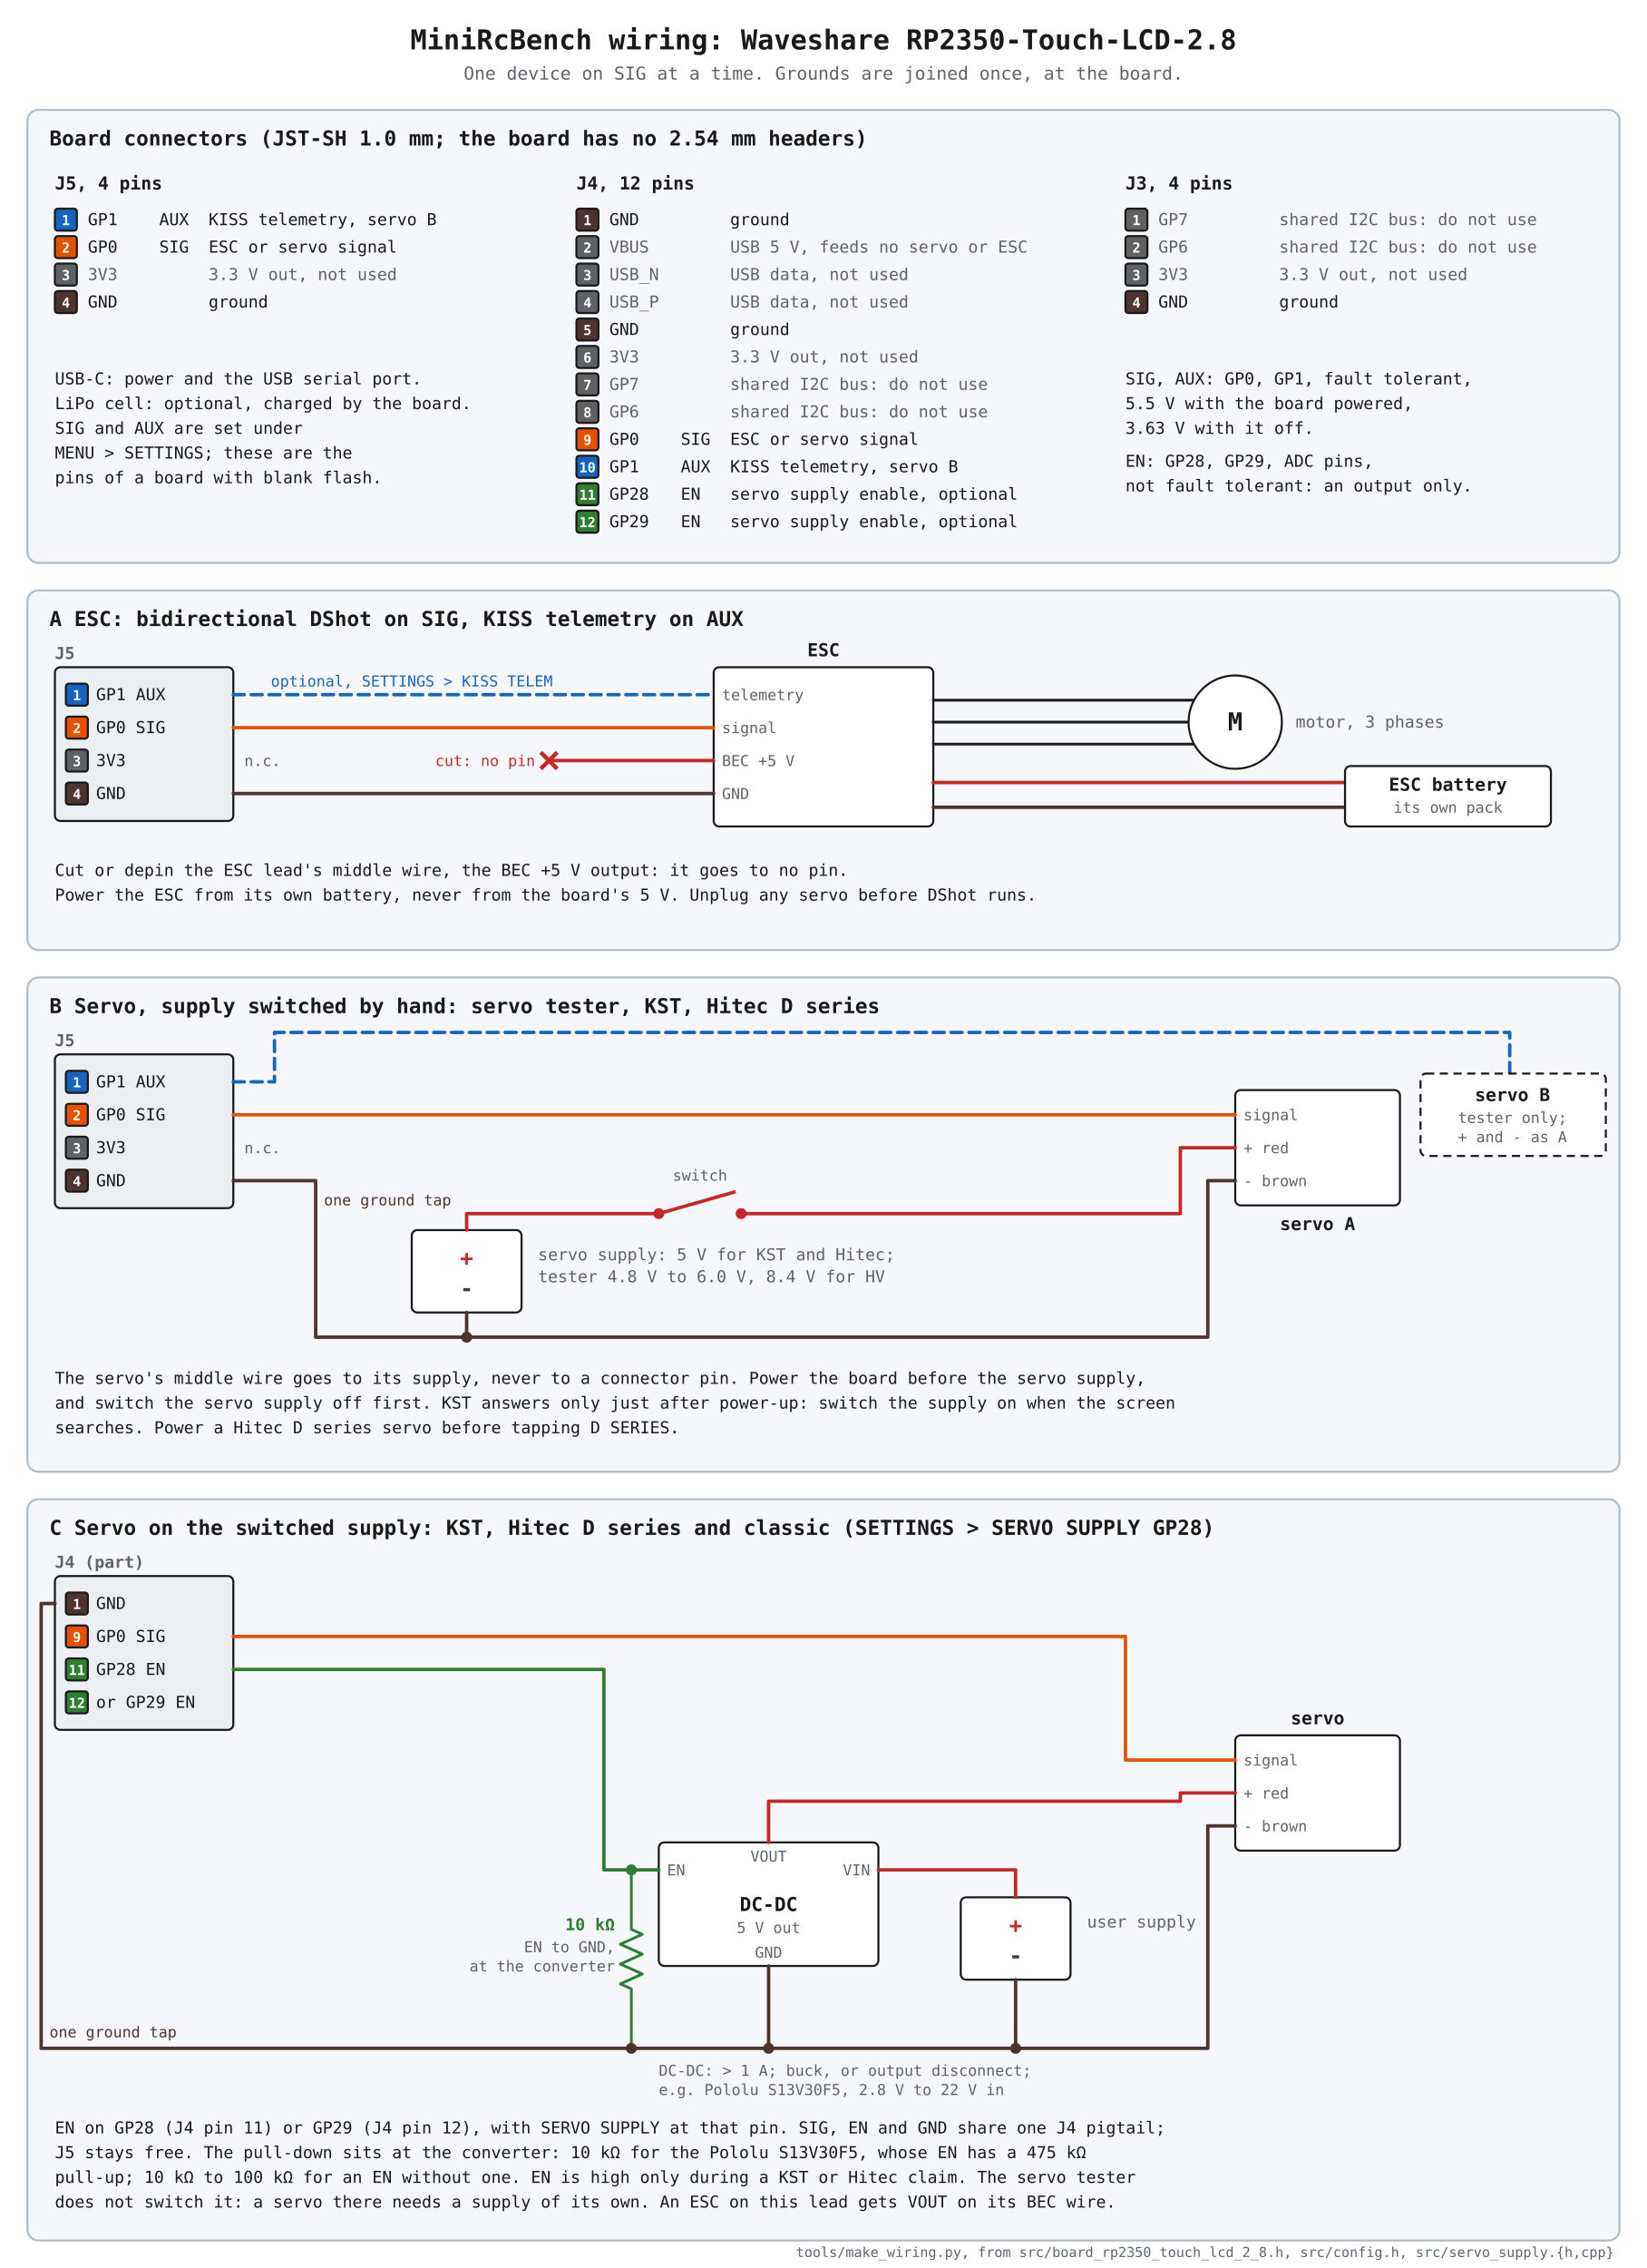
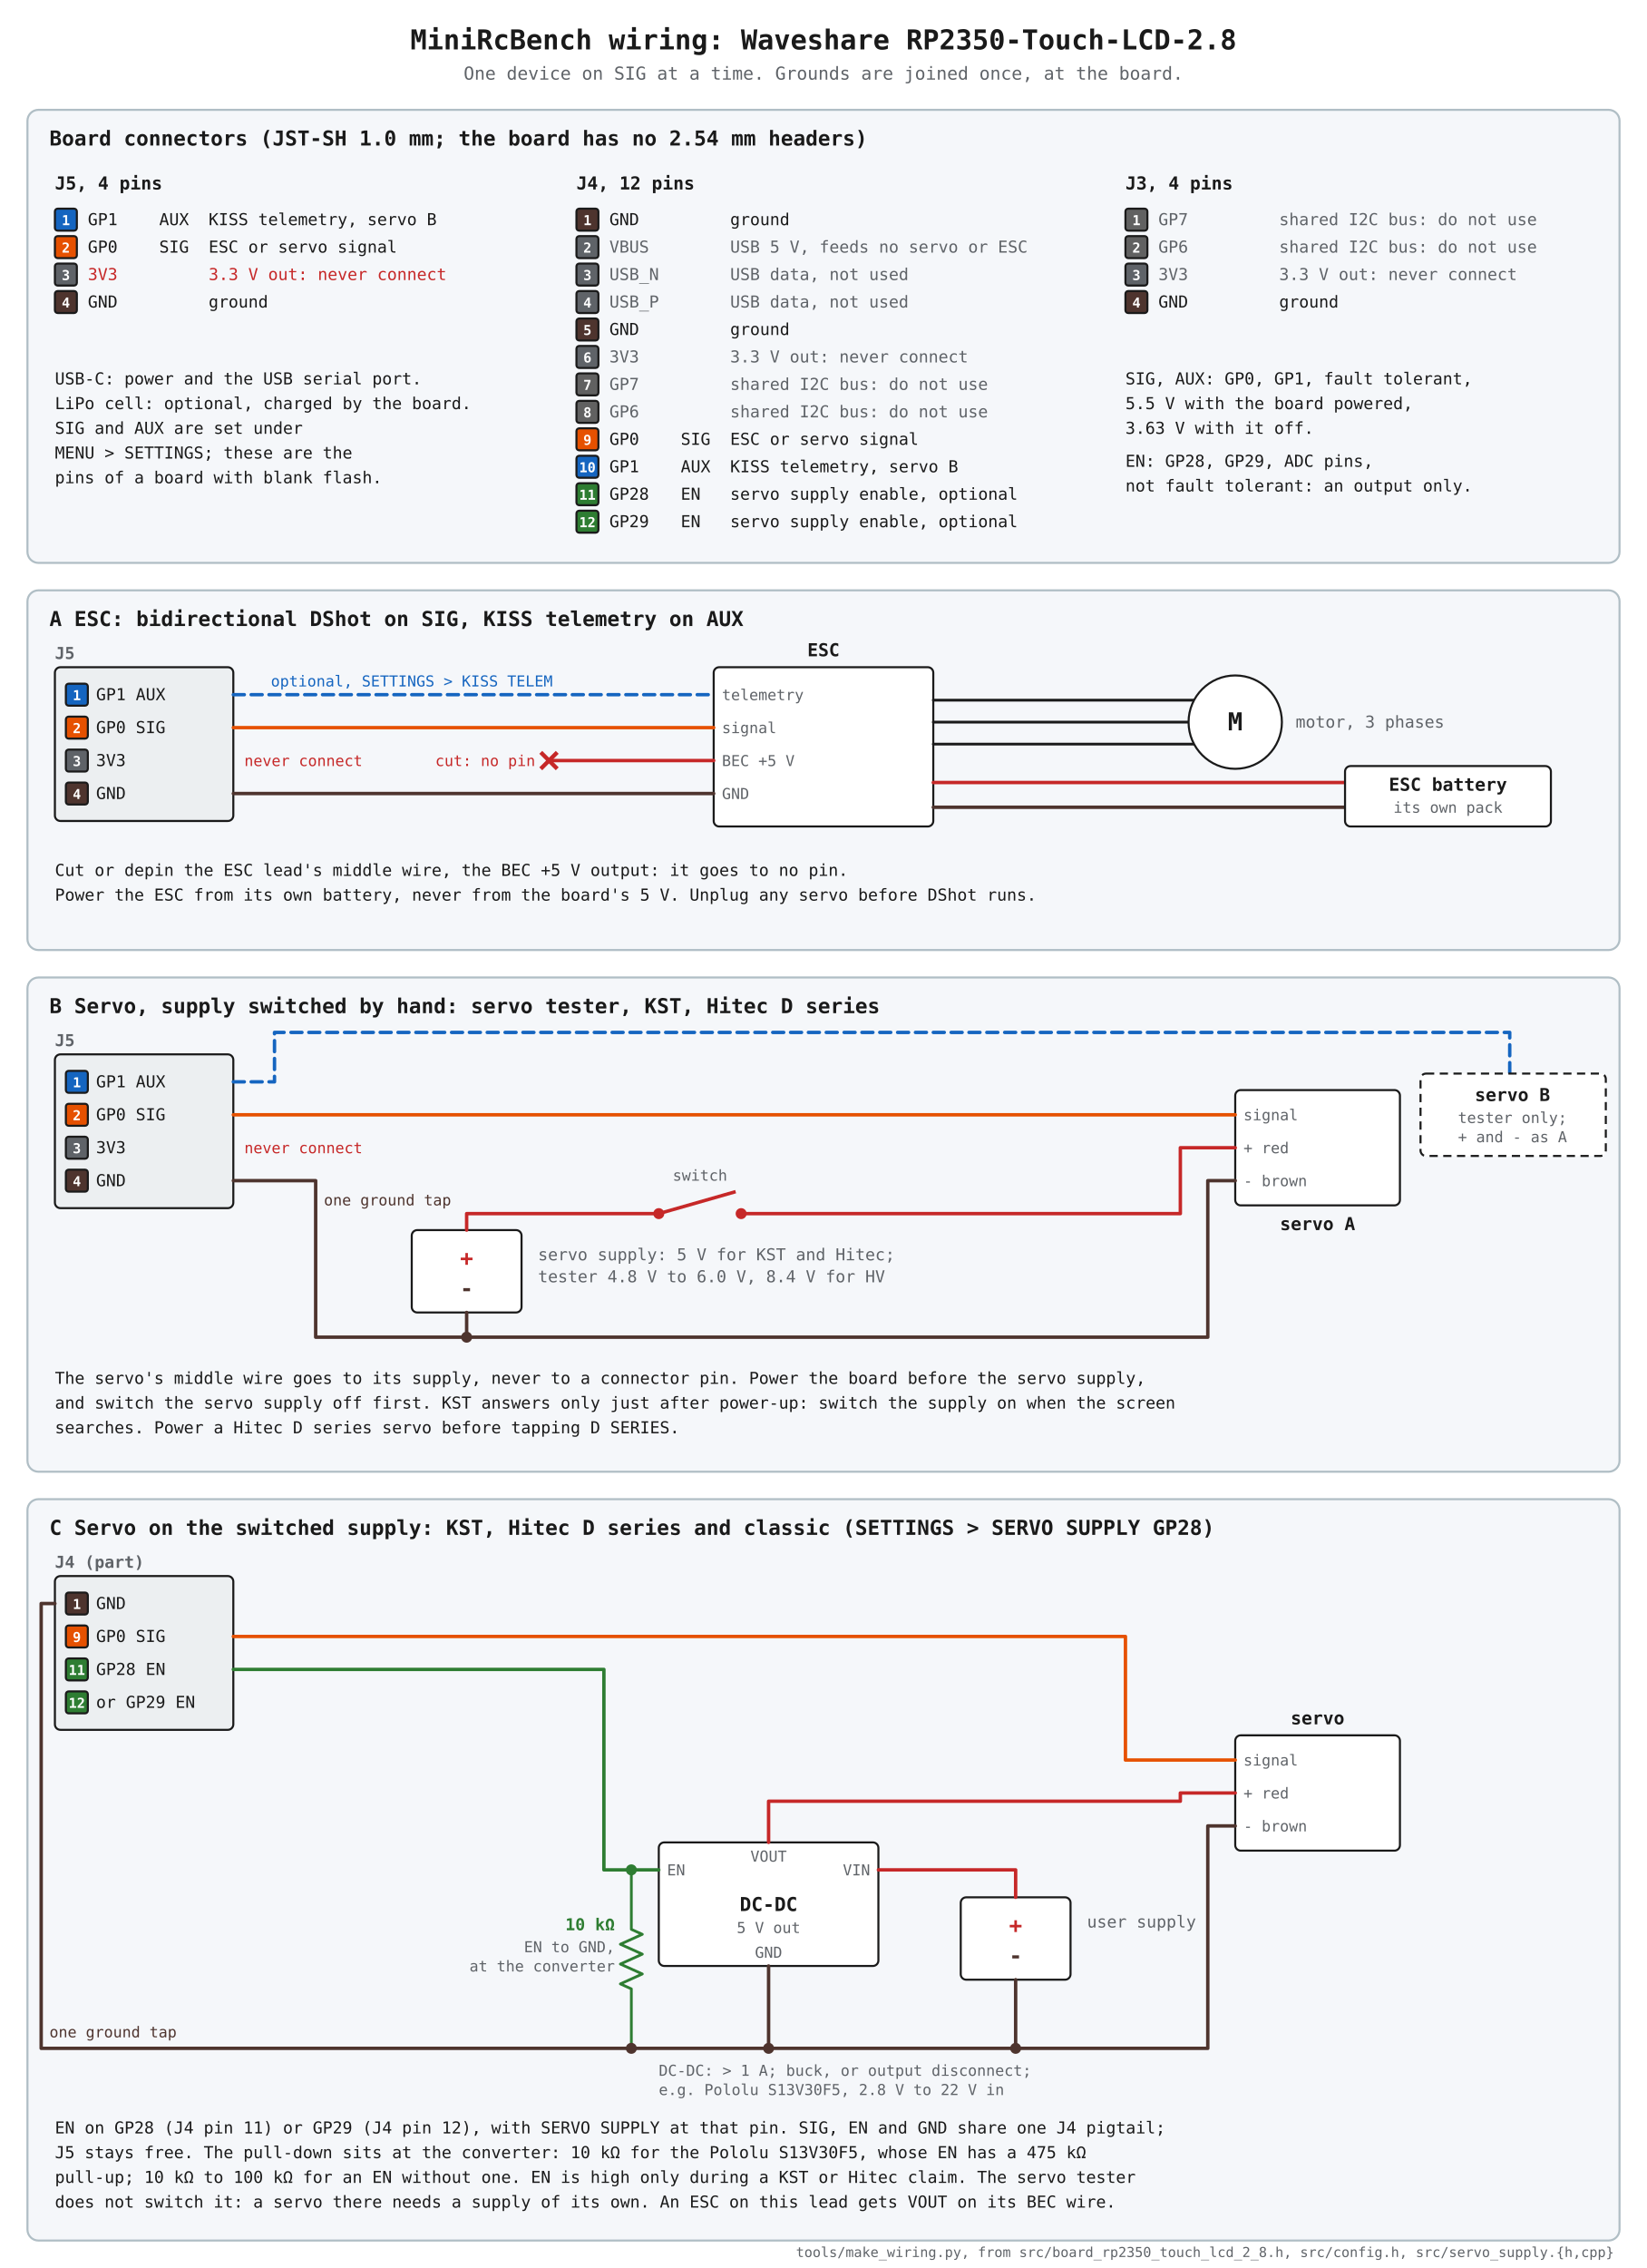
<svg xmlns="http://www.w3.org/2000/svg" width="1200" height="1652" viewBox="0 0 1200 1652" font-family="DejaVu Sans Mono, Menlo, Consolas, monospace">
  <rect width="100%" height="100%" fill="#ffffff" />
  <text x="600" y="36" font-size="20" fill="#1a1a1a" text-anchor="middle" font-weight="bold">MiniRcBench wiring: Waveshare RP2350-Touch-LCD-2.8</text>
  <text x="600" y="58" font-size="13" fill="#5f6368" text-anchor="middle">One device on SIG at a time. Grounds are joined once, at the board.</text>
  <rect x="20" y="80" width="1160" height="330" rx="8" fill="#f5f7fa" stroke="#b0bec5" stroke-width="1.5" />
  <text x="36" y="106" font-size="15" fill="#1a1a1a" text-anchor="start" font-weight="bold">Board connectors (JST-SH 1.0 mm; the board has no 2.54 mm headers)</text>
  <text x="40" y="138" font-size="13" fill="#1a1a1a" text-anchor="start" font-weight="bold">J5, 4 pins</text>
  <rect x="40" y="152" width="16" height="16" rx="2" fill="#1565c0" stroke="#1a1a1a" stroke-width="1.5" />
  <text x="48" y="164" font-size="10" fill="#ffffff" text-anchor="middle" font-weight="bold">1</text>
  <text x="64" y="164" font-size="12" fill="#1a1a1a" text-anchor="start">GP1</text>
  <text x="116" y="164" font-size="12" fill="#1a1a1a" text-anchor="start">AUX</text>
  <text x="152" y="164" font-size="12" fill="#1a1a1a" text-anchor="start">KISS telemetry, servo B</text>
  <rect x="40" y="172" width="16" height="16" rx="2" fill="#e65100" stroke="#1a1a1a" stroke-width="1.5" />
  <text x="48" y="184" font-size="10" fill="#ffffff" text-anchor="middle" font-weight="bold">2</text>
  <text x="64" y="184" font-size="12" fill="#1a1a1a" text-anchor="start">GP0</text>
  <text x="116" y="184" font-size="12" fill="#1a1a1a" text-anchor="start">SIG</text>
  <text x="152" y="184" font-size="12" fill="#1a1a1a" text-anchor="start">ESC or servo signal</text>
  <rect x="40" y="192" width="16" height="16" rx="2" fill="#5f6368" stroke="#1a1a1a" stroke-width="1.5" />
  <text x="48" y="204" font-size="10" fill="#ffffff" text-anchor="middle" font-weight="bold">3</text>
-   <text x="64" y="204" font-size="12" fill="#5f6368" text-anchor="start">3V3</text>
-   <text x="116" y="204" font-size="12" fill="#5f6368" text-anchor="start" />
-   <text x="152" y="204" font-size="12" fill="#5f6368" text-anchor="start">3.3 V out, not used</text>
+   <text x="64" y="204" font-size="12" fill="#c62828" text-anchor="start">3V3</text>
+   <text x="116" y="204" font-size="12" fill="#c62828" text-anchor="start" />
+   <text x="152" y="204" font-size="12" fill="#c62828" text-anchor="start">3.3 V out: never connect</text>
  <rect x="40" y="212" width="16" height="16" rx="2" fill="#4e342e" stroke="#1a1a1a" stroke-width="1.5" />
  <text x="48" y="224" font-size="10" fill="#ffffff" text-anchor="middle" font-weight="bold">4</text>
  <text x="64" y="224" font-size="12" fill="#1a1a1a" text-anchor="start">GND</text>
  <text x="116" y="224" font-size="12" fill="#1a1a1a" text-anchor="start" />
  <text x="152" y="224" font-size="12" fill="#1a1a1a" text-anchor="start">ground</text>
  <text x="420" y="138" font-size="13" fill="#1a1a1a" text-anchor="start" font-weight="bold">J4, 12 pins</text>
  <rect x="420" y="152" width="16" height="16" rx="2" fill="#4e342e" stroke="#1a1a1a" stroke-width="1.5" />
  <text x="428" y="164" font-size="10" fill="#ffffff" text-anchor="middle" font-weight="bold">1</text>
  <text x="444" y="164" font-size="12" fill="#1a1a1a" text-anchor="start">GND</text>
  <text x="496" y="164" font-size="12" fill="#1a1a1a" text-anchor="start" />
  <text x="532" y="164" font-size="12" fill="#1a1a1a" text-anchor="start">ground</text>
  <rect x="420" y="172" width="16" height="16" rx="2" fill="#5f6368" stroke="#1a1a1a" stroke-width="1.5" />
  <text x="428" y="184" font-size="10" fill="#ffffff" text-anchor="middle" font-weight="bold">2</text>
  <text x="444" y="184" font-size="12" fill="#5f6368" text-anchor="start">VBUS</text>
  <text x="496" y="184" font-size="12" fill="#5f6368" text-anchor="start" />
  <text x="532" y="184" font-size="12" fill="#5f6368" text-anchor="start">USB 5 V, feeds no servo or ESC</text>
  <rect x="420" y="192" width="16" height="16" rx="2" fill="#5f6368" stroke="#1a1a1a" stroke-width="1.5" />
  <text x="428" y="204" font-size="10" fill="#ffffff" text-anchor="middle" font-weight="bold">3</text>
  <text x="444" y="204" font-size="12" fill="#5f6368" text-anchor="start">USB_N</text>
  <text x="496" y="204" font-size="12" fill="#5f6368" text-anchor="start" />
  <text x="532" y="204" font-size="12" fill="#5f6368" text-anchor="start">USB data, not used</text>
  <rect x="420" y="212" width="16" height="16" rx="2" fill="#5f6368" stroke="#1a1a1a" stroke-width="1.5" />
  <text x="428" y="224" font-size="10" fill="#ffffff" text-anchor="middle" font-weight="bold">4</text>
  <text x="444" y="224" font-size="12" fill="#5f6368" text-anchor="start">USB_P</text>
  <text x="496" y="224" font-size="12" fill="#5f6368" text-anchor="start" />
  <text x="532" y="224" font-size="12" fill="#5f6368" text-anchor="start">USB data, not used</text>
  <rect x="420" y="232" width="16" height="16" rx="2" fill="#4e342e" stroke="#1a1a1a" stroke-width="1.5" />
  <text x="428" y="244" font-size="10" fill="#ffffff" text-anchor="middle" font-weight="bold">5</text>
  <text x="444" y="244" font-size="12" fill="#1a1a1a" text-anchor="start">GND</text>
  <text x="496" y="244" font-size="12" fill="#1a1a1a" text-anchor="start" />
  <text x="532" y="244" font-size="12" fill="#1a1a1a" text-anchor="start">ground</text>
  <rect x="420" y="252" width="16" height="16" rx="2" fill="#5f6368" stroke="#1a1a1a" stroke-width="1.5" />
  <text x="428" y="264" font-size="10" fill="#ffffff" text-anchor="middle" font-weight="bold">6</text>
  <text x="444" y="264" font-size="12" fill="#5f6368" text-anchor="start">3V3</text>
  <text x="496" y="264" font-size="12" fill="#5f6368" text-anchor="start" />
-   <text x="532" y="264" font-size="12" fill="#5f6368" text-anchor="start">3.3 V out, not used</text>
+   <text x="532" y="264" font-size="12" fill="#5f6368" text-anchor="start">3.3 V out: never connect</text>
  <rect x="420" y="272" width="16" height="16" rx="2" fill="#616161" stroke="#1a1a1a" stroke-width="1.5" />
  <text x="428" y="284" font-size="10" fill="#ffffff" text-anchor="middle" font-weight="bold">7</text>
  <text x="444" y="284" font-size="12" fill="#5f6368" text-anchor="start">GP7</text>
  <text x="496" y="284" font-size="12" fill="#5f6368" text-anchor="start" />
  <text x="532" y="284" font-size="12" fill="#5f6368" text-anchor="start">shared I2C bus: do not use</text>
  <rect x="420" y="292" width="16" height="16" rx="2" fill="#616161" stroke="#1a1a1a" stroke-width="1.5" />
  <text x="428" y="304" font-size="10" fill="#ffffff" text-anchor="middle" font-weight="bold">8</text>
  <text x="444" y="304" font-size="12" fill="#5f6368" text-anchor="start">GP6</text>
  <text x="496" y="304" font-size="12" fill="#5f6368" text-anchor="start" />
  <text x="532" y="304" font-size="12" fill="#5f6368" text-anchor="start">shared I2C bus: do not use</text>
  <rect x="420" y="312" width="16" height="16" rx="2" fill="#e65100" stroke="#1a1a1a" stroke-width="1.5" />
  <text x="428" y="324" font-size="10" fill="#ffffff" text-anchor="middle" font-weight="bold">9</text>
  <text x="444" y="324" font-size="12" fill="#1a1a1a" text-anchor="start">GP0</text>
  <text x="496" y="324" font-size="12" fill="#1a1a1a" text-anchor="start">SIG</text>
  <text x="532" y="324" font-size="12" fill="#1a1a1a" text-anchor="start">ESC or servo signal</text>
  <rect x="420" y="332" width="16" height="16" rx="2" fill="#1565c0" stroke="#1a1a1a" stroke-width="1.5" />
  <text x="428" y="344" font-size="10" fill="#ffffff" text-anchor="middle" font-weight="bold">10</text>
  <text x="444" y="344" font-size="12" fill="#1a1a1a" text-anchor="start">GP1</text>
  <text x="496" y="344" font-size="12" fill="#1a1a1a" text-anchor="start">AUX</text>
  <text x="532" y="344" font-size="12" fill="#1a1a1a" text-anchor="start">KISS telemetry, servo B</text>
  <rect x="420" y="352" width="16" height="16" rx="2" fill="#2e7d32" stroke="#1a1a1a" stroke-width="1.5" />
  <text x="428" y="364" font-size="10" fill="#ffffff" text-anchor="middle" font-weight="bold">11</text>
  <text x="444" y="364" font-size="12" fill="#1a1a1a" text-anchor="start">GP28</text>
  <text x="496" y="364" font-size="12" fill="#1a1a1a" text-anchor="start">EN</text>
  <text x="532" y="364" font-size="12" fill="#1a1a1a" text-anchor="start">servo supply enable, optional</text>
  <rect x="420" y="372" width="16" height="16" rx="2" fill="#2e7d32" stroke="#1a1a1a" stroke-width="1.5" />
  <text x="428" y="384" font-size="10" fill="#ffffff" text-anchor="middle" font-weight="bold">12</text>
  <text x="444" y="384" font-size="12" fill="#1a1a1a" text-anchor="start">GP29</text>
  <text x="496" y="384" font-size="12" fill="#1a1a1a" text-anchor="start">EN</text>
  <text x="532" y="384" font-size="12" fill="#1a1a1a" text-anchor="start">servo supply enable, optional</text>
  <text x="820" y="138" font-size="13" fill="#1a1a1a" text-anchor="start" font-weight="bold">J3, 4 pins</text>
  <rect x="820" y="152" width="16" height="16" rx="2" fill="#616161" stroke="#1a1a1a" stroke-width="1.5" />
  <text x="828" y="164" font-size="10" fill="#ffffff" text-anchor="middle" font-weight="bold">1</text>
  <text x="844" y="164" font-size="12" fill="#5f6368" text-anchor="start">GP7</text>
  <text x="896" y="164" font-size="12" fill="#5f6368" text-anchor="start" />
  <text x="932" y="164" font-size="12" fill="#5f6368" text-anchor="start">shared I2C bus: do not use</text>
  <rect x="820" y="172" width="16" height="16" rx="2" fill="#616161" stroke="#1a1a1a" stroke-width="1.5" />
  <text x="828" y="184" font-size="10" fill="#ffffff" text-anchor="middle" font-weight="bold">2</text>
  <text x="844" y="184" font-size="12" fill="#5f6368" text-anchor="start">GP6</text>
  <text x="896" y="184" font-size="12" fill="#5f6368" text-anchor="start" />
  <text x="932" y="184" font-size="12" fill="#5f6368" text-anchor="start">shared I2C bus: do not use</text>
  <rect x="820" y="192" width="16" height="16" rx="2" fill="#5f6368" stroke="#1a1a1a" stroke-width="1.5" />
  <text x="828" y="204" font-size="10" fill="#ffffff" text-anchor="middle" font-weight="bold">3</text>
  <text x="844" y="204" font-size="12" fill="#5f6368" text-anchor="start">3V3</text>
  <text x="896" y="204" font-size="12" fill="#5f6368" text-anchor="start" />
-   <text x="932" y="204" font-size="12" fill="#5f6368" text-anchor="start">3.3 V out, not used</text>
+   <text x="932" y="204" font-size="12" fill="#5f6368" text-anchor="start">3.3 V out: never connect</text>
  <rect x="820" y="212" width="16" height="16" rx="2" fill="#4e342e" stroke="#1a1a1a" stroke-width="1.5" />
  <text x="828" y="224" font-size="10" fill="#ffffff" text-anchor="middle" font-weight="bold">4</text>
  <text x="844" y="224" font-size="12" fill="#1a1a1a" text-anchor="start">GND</text>
  <text x="896" y="224" font-size="12" fill="#1a1a1a" text-anchor="start" />
  <text x="932" y="224" font-size="12" fill="#1a1a1a" text-anchor="start">ground</text>
  <text x="40" y="280" font-size="12" fill="#1a1a1a" text-anchor="start">USB-C: power and the USB serial port.</text>
  <text x="40" y="298" font-size="12" fill="#1a1a1a" text-anchor="start">LiPo cell: optional, charged by the board.</text>
  <text x="40" y="316" font-size="12" fill="#1a1a1a" text-anchor="start">SIG and AUX are set under</text>
  <text x="40" y="334" font-size="12" fill="#1a1a1a" text-anchor="start">MENU &gt; SETTINGS; these are the</text>
  <text x="40" y="352" font-size="12" fill="#1a1a1a" text-anchor="start">pins of a board with blank flash.</text>
  <text x="820" y="280" font-size="12" fill="#1a1a1a" text-anchor="start">SIG, AUX: GP0, GP1, fault tolerant,</text>
  <text x="820" y="298" font-size="12" fill="#1a1a1a" text-anchor="start">5.5 V with the board powered,</text>
  <text x="820" y="316" font-size="12" fill="#1a1a1a" text-anchor="start">3.63 V with it off.</text>
  <text x="820" y="340" font-size="12" fill="#1a1a1a" text-anchor="start">EN: GP28, GP29, ADC pins,</text>
  <text x="820" y="358" font-size="12" fill="#1a1a1a" text-anchor="start">not fault tolerant: an output only.</text>
  <rect x="20" y="430" width="1160" height="262" rx="8" fill="#f5f7fa" stroke="#b0bec5" stroke-width="1.5" />
  <text x="36" y="456" font-size="15" fill="#1a1a1a" text-anchor="start" font-weight="bold">A  ESC: bidirectional DShot on SIG, KISS telemetry on AUX</text>
  <rect x="40" y="486" width="130" height="112" rx="4" fill="#eceff1" stroke="#1a1a1a" stroke-width="1.5" />
  <text x="40" y="480" font-size="12" fill="#5f6368" text-anchor="start" font-weight="bold">J5</text>
  <rect x="48" y="498" width="16" height="16" rx="2" fill="#1565c0" stroke="#1a1a1a" stroke-width="1.5" />
  <text x="56" y="510" font-size="10" fill="#ffffff" text-anchor="middle" font-weight="bold">1</text>
  <text x="70" y="510" font-size="12" fill="#1a1a1a" text-anchor="start">GP1 AUX</text>
  <rect x="48" y="522" width="16" height="16" rx="2" fill="#e65100" stroke="#1a1a1a" stroke-width="1.5" />
  <text x="56" y="534" font-size="10" fill="#ffffff" text-anchor="middle" font-weight="bold">2</text>
  <text x="70" y="534" font-size="12" fill="#1a1a1a" text-anchor="start">GP0 SIG</text>
  <rect x="48" y="546" width="16" height="16" rx="2" fill="#5f6368" stroke="#1a1a1a" stroke-width="1.5" />
  <text x="56" y="558" font-size="10" fill="#ffffff" text-anchor="middle" font-weight="bold">3</text>
  <text x="70" y="558" font-size="12" fill="#1a1a1a" text-anchor="start">3V3</text>
  <rect x="48" y="570" width="16" height="16" rx="2" fill="#4e342e" stroke="#1a1a1a" stroke-width="1.5" />
  <text x="56" y="582" font-size="10" fill="#ffffff" text-anchor="middle" font-weight="bold">4</text>
  <text x="70" y="582" font-size="12" fill="#1a1a1a" text-anchor="start">GND</text>
  <rect x="520" y="486" width="160" height="116" rx="4" fill="#ffffff" stroke="#1a1a1a" stroke-width="1.5" />
  <text x="600" y="478" font-size="13" fill="#1a1a1a" text-anchor="middle" font-weight="bold">ESC</text>
  <text x="526" y="510" font-size="11" fill="#5f6368" text-anchor="start">telemetry</text>
  <text x="526" y="534" font-size="11" fill="#5f6368" text-anchor="start">signal</text>
  <text x="526" y="558" font-size="11" fill="#5f6368" text-anchor="start">BEC +5 V</text>
  <text x="526" y="582" font-size="11" fill="#5f6368" text-anchor="start">GND</text>
  <polyline points="170,506 520,506" fill="none" stroke="#1565c0" stroke-width="2.5" stroke-linejoin="round" stroke-linecap="round" stroke-dasharray="8 5" />
  <text x="300" y="500" font-size="11" fill="#1565c0" text-anchor="middle">optional, SETTINGS &gt; KISS TELEM</text>
  <polyline points="170,530 520,530" fill="none" stroke="#e65100" stroke-width="2.5" stroke-linejoin="round" stroke-linecap="round" />
  <polyline points="400,554 520,554" fill="none" stroke="#c62828" stroke-width="2.5" stroke-linejoin="round" stroke-linecap="round" />
  <path d="M394 548l12 12m0 -12l-12 12" stroke="#c62828" stroke-width="3" />
  <text x="390" y="558" font-size="11" fill="#c62828" text-anchor="end">cut: no pin</text>
-   <text x="178" y="558" font-size="11" fill="#5f6368" text-anchor="start">n.c.</text>
+   <text x="178" y="558" font-size="11" fill="#c62828" text-anchor="start">never connect</text>
  <polyline points="170,578 520,578" fill="none" stroke="#4e342e" stroke-width="2.5" stroke-linejoin="round" stroke-linecap="round" />
  <polyline points="680,510 870,510" fill="none" stroke="#1a1a1a" stroke-width="2" stroke-linejoin="round" stroke-linecap="round" />
  <polyline points="680,526 866,526" fill="none" stroke="#1a1a1a" stroke-width="2" stroke-linejoin="round" stroke-linecap="round" />
  <polyline points="680,542 870,542" fill="none" stroke="#1a1a1a" stroke-width="2" stroke-linejoin="round" stroke-linecap="round" />
  <circle cx="900" cy="526" r="34" fill="#ffffff" stroke="#1a1a1a" stroke-width="1.5" />
  <text x="900" y="532" font-size="18" fill="#1a1a1a" text-anchor="middle" font-weight="bold">M</text>
  <text x="944" y="530" font-size="12" fill="#5f6368" text-anchor="start">motor, 3 phases</text>
  <polyline points="680,570 980,570" fill="none" stroke="#c62828" stroke-width="2.5" stroke-linejoin="round" stroke-linecap="round" />
  <polyline points="680,588 980,588" fill="none" stroke="#4e342e" stroke-width="2.5" stroke-linejoin="round" stroke-linecap="round" />
  <rect x="980" y="558" width="150" height="44" rx="4" fill="#ffffff" stroke="#1a1a1a" stroke-width="1.5" />
  <text x="1055" y="576" font-size="13" fill="#1a1a1a" text-anchor="middle" font-weight="bold">ESC battery</text>
  <text x="1055" y="592" font-size="11" fill="#5f6368" text-anchor="middle">its own pack</text>
  <text x="40" y="638" font-size="12" fill="#1a1a1a" text-anchor="start">Cut or depin the ESC lead's middle wire, the BEC +5 V output: it goes to no pin.</text>
  <text x="40" y="656" font-size="12" fill="#1a1a1a" text-anchor="start">Power the ESC from its own battery, never from the board's 5 V. Unplug any servo before DShot runs.</text>
  <rect x="20" y="712" width="1160" height="360" rx="8" fill="#f5f7fa" stroke="#b0bec5" stroke-width="1.5" />
  <text x="36" y="738" font-size="15" fill="#1a1a1a" text-anchor="start" font-weight="bold">B  Servo, supply switched by hand: servo tester, KST, Hitec D series</text>
  <rect x="40" y="768" width="130" height="112" rx="4" fill="#eceff1" stroke="#1a1a1a" stroke-width="1.5" />
  <text x="40" y="762" font-size="12" fill="#5f6368" text-anchor="start" font-weight="bold">J5</text>
  <rect x="48" y="780" width="16" height="16" rx="2" fill="#1565c0" stroke="#1a1a1a" stroke-width="1.5" />
  <text x="56" y="792" font-size="10" fill="#ffffff" text-anchor="middle" font-weight="bold">1</text>
  <text x="70" y="792" font-size="12" fill="#1a1a1a" text-anchor="start">GP1 AUX</text>
  <rect x="48" y="804" width="16" height="16" rx="2" fill="#e65100" stroke="#1a1a1a" stroke-width="1.5" />
  <text x="56" y="816" font-size="10" fill="#ffffff" text-anchor="middle" font-weight="bold">2</text>
  <text x="70" y="816" font-size="12" fill="#1a1a1a" text-anchor="start">GP0 SIG</text>
  <rect x="48" y="828" width="16" height="16" rx="2" fill="#5f6368" stroke="#1a1a1a" stroke-width="1.5" />
  <text x="56" y="840" font-size="10" fill="#ffffff" text-anchor="middle" font-weight="bold">3</text>
  <text x="70" y="840" font-size="12" fill="#1a1a1a" text-anchor="start">3V3</text>
  <rect x="48" y="852" width="16" height="16" rx="2" fill="#4e342e" stroke="#1a1a1a" stroke-width="1.5" />
  <text x="56" y="864" font-size="10" fill="#ffffff" text-anchor="middle" font-weight="bold">4</text>
  <text x="70" y="864" font-size="12" fill="#1a1a1a" text-anchor="start">GND</text>
  <rect x="900" y="794" width="120" height="84" rx="4" fill="#ffffff" stroke="#1a1a1a" stroke-width="1.5" />
  <text x="960" y="896" font-size="13" fill="#1a1a1a" text-anchor="middle" font-weight="bold">servo A</text>
  <text x="906" y="816" font-size="11" fill="#5f6368" text-anchor="start">signal</text>
  <text x="906" y="840" font-size="11" fill="#5f6368" text-anchor="start">+ red</text>
  <text x="906" y="864" font-size="11" fill="#5f6368" text-anchor="start">- brown</text>
  <polyline points="170,812 900,812" fill="none" stroke="#e65100" stroke-width="2.5" stroke-linejoin="round" stroke-linecap="round" />
  <rect x="300" y="896" width="80" height="60" rx="4" fill="#ffffff" stroke="#1a1a1a" stroke-width="1.5" />
  <text x="340" y="922" font-size="16" fill="#c62828" text-anchor="middle" font-weight="bold">+</text>
  <text x="340" y="944" font-size="16" fill="#4e342e" text-anchor="middle" font-weight="bold">-</text>
  <text x="392" y="918" font-size="12" fill="#5f6368" text-anchor="start">servo supply: 5 V for KST and Hitec;</text>
  <text x="392" y="934" font-size="12" fill="#5f6368" text-anchor="start">tester 4.8 V to 6.0 V, 8.4 V for HV</text>
  <polyline points="340,896 340,884 480,884" fill="none" stroke="#c62828" stroke-width="2.5" stroke-linejoin="round" stroke-linecap="round" />
  <circle cx="480" cy="884" r="4" fill="#c62828" />
  <circle cx="540" cy="884" r="4" fill="#c62828" />
  <line x1="480" y1="884" x2="536" y2="868" stroke="#c62828" stroke-width="2.5" />
  <text x="510" y="860" font-size="11" fill="#5f6368" text-anchor="middle">switch</text>
  <polyline points="540,884 860,884 860,836 900,836" fill="none" stroke="#c62828" stroke-width="2.5" stroke-linejoin="round" stroke-linecap="round" />
  <polyline points="170,860 230,860 230,974 880,974 880,860 900,860" fill="none" stroke="#4e342e" stroke-width="2.5" stroke-linejoin="round" stroke-linecap="round" />
  <polyline points="340,956 340,974" fill="none" stroke="#4e342e" stroke-width="2.5" stroke-linejoin="round" stroke-linecap="round" />
  <circle cx="340" cy="974" r="4" fill="#4e342e" />
  <text x="236" y="878" font-size="11" fill="#4e342e" text-anchor="start">one ground tap</text>
-   <text x="178" y="840" font-size="11" fill="#5f6368" text-anchor="start">n.c.</text>
+   <text x="178" y="840" font-size="11" fill="#c62828" text-anchor="start">never connect</text>
  <polyline points="170,788 200,788 200,752 1100,752 1100,782" fill="none" stroke="#1565c0" stroke-width="2.5" stroke-linejoin="round" stroke-linecap="round" stroke-dasharray="8 5" />
  <rect x="1035" y="782" width="135" height="60" rx="4" fill="#ffffff" stroke="#1a1a1a" stroke-width="1.5" stroke-dasharray="6 4" />
  <text x="1102" y="802" font-size="13" fill="#1a1a1a" text-anchor="middle" font-weight="bold">servo B</text>
  <text x="1102" y="818" font-size="11" fill="#5f6368" text-anchor="middle">tester only;</text>
  <text x="1102" y="832" font-size="11" fill="#5f6368" text-anchor="middle">+ and - as A</text>
  <text x="40" y="1008" font-size="12" fill="#1a1a1a" text-anchor="start">The servo's middle wire goes to its supply, never to a connector pin. Power the board before the servo supply,</text>
  <text x="40" y="1026" font-size="12" fill="#1a1a1a" text-anchor="start">and switch the servo supply off first. KST answers only just after power-up: switch the supply on when the screen</text>
  <text x="40" y="1044" font-size="12" fill="#1a1a1a" text-anchor="start">searches. Power a Hitec D series servo before tapping D SERIES.</text>
  <rect x="20" y="1092" width="1160" height="540" rx="8" fill="#f5f7fa" stroke="#b0bec5" stroke-width="1.5" />
  <text x="36" y="1118" font-size="15" fill="#1a1a1a" text-anchor="start" font-weight="bold">C  Servo on the switched supply: KST, Hitec D series and classic (SETTINGS &gt; SERVO SUPPLY GP28)</text>
  <rect x="40" y="1148" width="130" height="112" rx="4" fill="#eceff1" stroke="#1a1a1a" stroke-width="1.5" />
  <text x="40" y="1142" font-size="12" fill="#5f6368" text-anchor="start" font-weight="bold">J4 (part)</text>
  <rect x="48" y="1160" width="16" height="16" rx="2" fill="#4e342e" stroke="#1a1a1a" stroke-width="1.5" />
  <text x="56" y="1172" font-size="10" fill="#ffffff" text-anchor="middle" font-weight="bold">1</text>
  <text x="70" y="1172" font-size="12" fill="#1a1a1a" text-anchor="start">GND</text>
  <rect x="48" y="1184" width="16" height="16" rx="2" fill="#e65100" stroke="#1a1a1a" stroke-width="1.5" />
  <text x="56" y="1196" font-size="10" fill="#ffffff" text-anchor="middle" font-weight="bold">9</text>
  <text x="70" y="1196" font-size="12" fill="#1a1a1a" text-anchor="start">GP0 SIG</text>
  <rect x="48" y="1208" width="16" height="16" rx="2" fill="#2e7d32" stroke="#1a1a1a" stroke-width="1.5" />
  <text x="56" y="1220" font-size="10" fill="#ffffff" text-anchor="middle" font-weight="bold">11</text>
  <text x="70" y="1220" font-size="12" fill="#1a1a1a" text-anchor="start">GP28 EN</text>
  <rect x="48" y="1232" width="16" height="16" rx="2" fill="#2e7d32" stroke="#1a1a1a" stroke-width="1.5" />
  <text x="56" y="1244" font-size="10" fill="#ffffff" text-anchor="middle" font-weight="bold">12</text>
  <text x="70" y="1244" font-size="12" fill="#1a1a1a" text-anchor="start">or GP29 EN</text>
  <rect x="900" y="1264" width="120" height="84" rx="4" fill="#ffffff" stroke="#1a1a1a" stroke-width="1.5" />
  <text x="960" y="1256" font-size="13" fill="#1a1a1a" text-anchor="middle" font-weight="bold">servo</text>
  <text x="906" y="1286" font-size="11" fill="#5f6368" text-anchor="start">signal</text>
  <text x="906" y="1310" font-size="11" fill="#5f6368" text-anchor="start">+ red</text>
  <text x="906" y="1334" font-size="11" fill="#5f6368" text-anchor="start">- brown</text>
  <polyline points="170,1192 820,1192 820,1282 900,1282" fill="none" stroke="#e65100" stroke-width="2.5" stroke-linejoin="round" stroke-linecap="round" />
  <rect x="480" y="1342" width="160" height="90" rx="4" fill="#ffffff" stroke="#1a1a1a" stroke-width="1.5" />
  <text x="560" y="1392" font-size="14" fill="#1a1a1a" text-anchor="middle" font-weight="bold">DC-DC</text>
  <text x="560" y="1408" font-size="11" fill="#5f6368" text-anchor="middle">5 V out</text>
  <text x="486" y="1366" font-size="11" fill="#5f6368" text-anchor="start">EN</text>
  <text x="634" y="1366" font-size="11" fill="#5f6368" text-anchor="end">VIN</text>
  <text x="560" y="1356" font-size="11" fill="#5f6368" text-anchor="middle">VOUT</text>
  <text x="560" y="1426" font-size="11" fill="#5f6368" text-anchor="middle">GND</text>
  <rect x="700" y="1382" width="80" height="60" rx="4" fill="#ffffff" stroke="#1a1a1a" stroke-width="1.5" />
  <text x="740" y="1408" font-size="16" fill="#c62828" text-anchor="middle" font-weight="bold">+</text>
  <text x="740" y="1430" font-size="16" fill="#4e342e" text-anchor="middle" font-weight="bold">-</text>
  <text x="792" y="1404" font-size="12" fill="#5f6368" text-anchor="start">user supply</text>
  <polyline points="740,1382 740,1362 640,1362" fill="none" stroke="#c62828" stroke-width="2.5" stroke-linejoin="round" stroke-linecap="round" />
  <polyline points="740,1442 740,1492" fill="none" stroke="#4e342e" stroke-width="2.5" stroke-linejoin="round" stroke-linecap="round" />
  <circle cx="740" cy="1492" r="4" fill="#4e342e" />
  <polyline points="560,1432 560,1492" fill="none" stroke="#4e342e" stroke-width="2.5" stroke-linejoin="round" stroke-linecap="round" />
  <circle cx="560" cy="1492" r="4" fill="#4e342e" />
  <polyline points="170,1216 440,1216 440,1362 480,1362" fill="none" stroke="#2e7d32" stroke-width="2.5" stroke-linejoin="round" stroke-linecap="round" />
  <circle cx="460" cy="1362" r="4" fill="#2e7d32" />
  <polyline points="460,1362 460,1405.33 468,1408.94 452,1416.17 468,1423.39 452,1430.61 468,1437.83 452,1445.06 460,1448.67 460,1492" fill="none" stroke="#2e7d32" stroke-width="2" stroke-linejoin="round" stroke-linecap="round" />
  <circle cx="460" cy="1492" r="4" fill="#4e342e" />
  <text x="448" y="1406" font-size="12" fill="#2e7d32" text-anchor="end" font-weight="bold">10 kΩ</text>
  <text x="448" y="1422" font-size="11" fill="#5f6368" text-anchor="end">EN to GND,</text>
  <text x="448" y="1436" font-size="11" fill="#5f6368" text-anchor="end">at the converter</text>
  <polyline points="560,1342 560,1312 860,1312 860,1306 900,1306" fill="none" stroke="#c62828" stroke-width="2.5" stroke-linejoin="round" stroke-linecap="round" />
  <polyline points="40,1168 30,1168 30,1492 880,1492 880,1330 900,1330" fill="none" stroke="#4e342e" stroke-width="2.5" stroke-linejoin="round" stroke-linecap="round" />
  <text x="36" y="1484" font-size="11" fill="#4e342e" text-anchor="start">one ground tap</text>
  <text x="480" y="1512" font-size="11" fill="#5f6368" text-anchor="start">DC-DC: &gt; 1 A; buck, or output disconnect;</text>
  <text x="480" y="1526" font-size="11" fill="#5f6368" text-anchor="start">e.g. Pololu S13V30F5, 2.8 V to 22 V in</text>
  <text x="40" y="1554" font-size="12" fill="#1a1a1a" text-anchor="start">EN on GP28 (J4 pin 11) or GP29 (J4 pin 12), with SERVO SUPPLY at that pin. SIG, EN and GND share one J4 pigtail;</text>
  <text x="40" y="1572" font-size="12" fill="#1a1a1a" text-anchor="start">J5 stays free. The pull-down sits at the converter: 10 kΩ for the Pololu S13V30F5, whose EN has a 475 kΩ</text>
  <text x="40" y="1590" font-size="12" fill="#1a1a1a" text-anchor="start">pull-up; 10 kΩ to 100 kΩ for an EN without one. EN is high only during a KST or Hitec claim. The servo tester</text>
  <text x="40" y="1608" font-size="12" fill="#1a1a1a" text-anchor="start">does not switch it: a servo there needs a supply of its own. An ESC on this lead gets VOUT on its BEC wire.</text>
  <text x="1176" y="1644" font-size="10" fill="#5f6368" text-anchor="end">tools/make_wiring.py, from src/board_rp2350_touch_lcd_2_8.h, src/config.h, src/servo_supply.{h,cpp}</text>
</svg>
